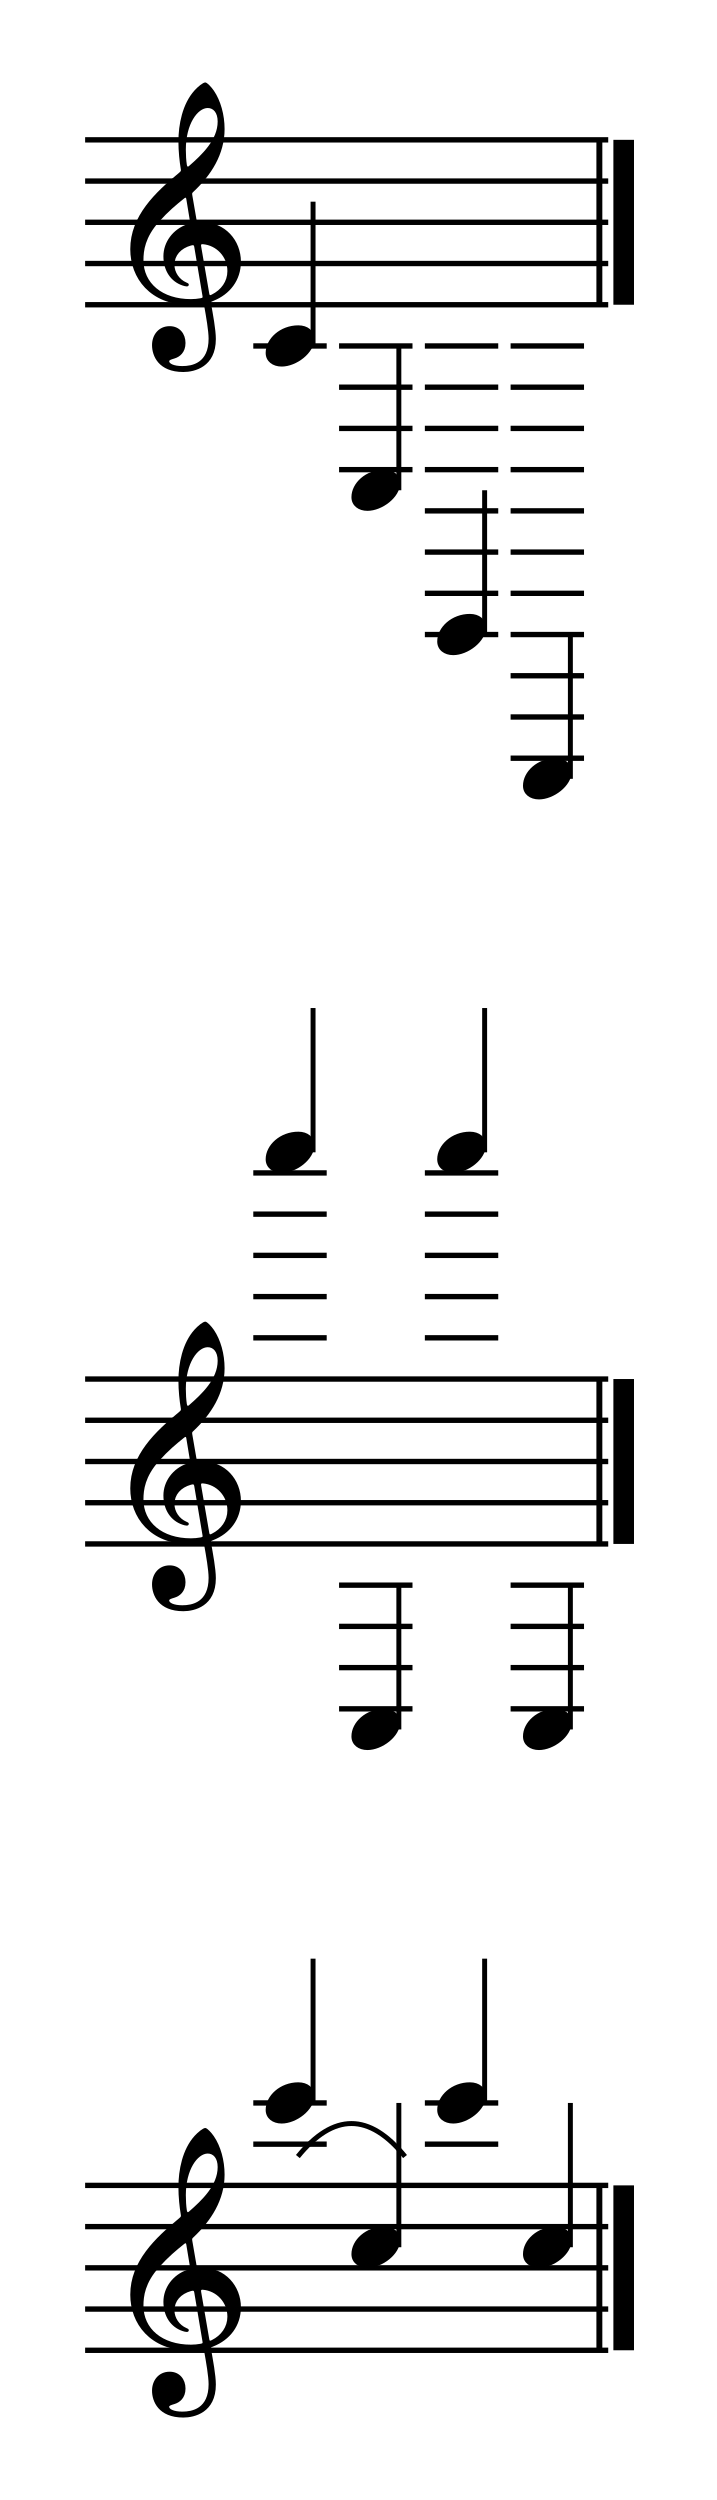
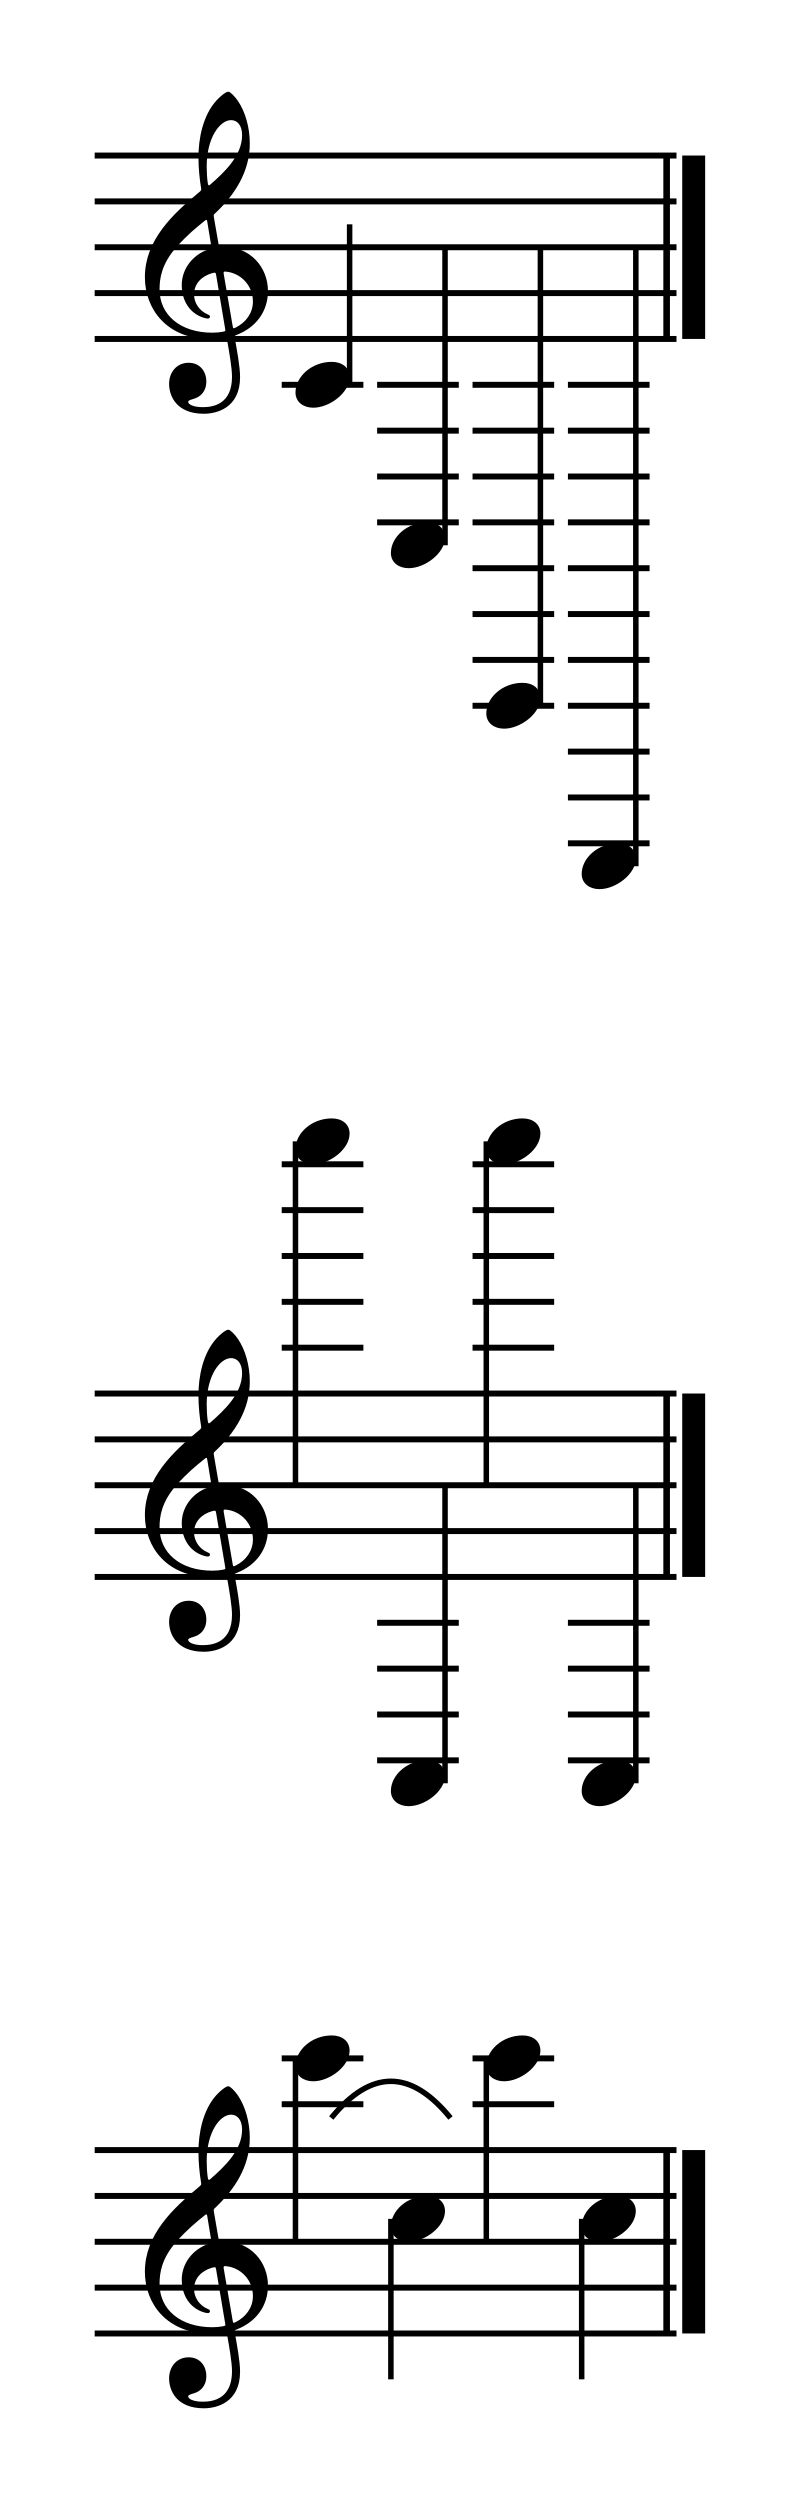
- <svg xmlns="http://www.w3.org/2000/svg" width="173.791" height="606.44" viewBox="0 0 17.379 60.644">
+ <svg xmlns="http://www.w3.org/2000/svg" width="173.791" height="545.24" viewBox="0 0 17.379 54.524">
  <g transform="translate(-5.5 -5.5006) scale(1 -1)">
    <g data-layer="0">
      <line x1="8.66" y1="-12.893" x2="8.66" y2="-12.893" stroke="#000000" stroke-width="0" data-prov="cab69c17ed41c68ac4c9d9fd2585f7b8" data-source-kind="6" data-kind="stroke" />
      <line x1="7.565" y1="-12.893" x2="20.254" y2="-12.893" stroke="#000000" stroke-width="0.13" data-prov="53de5472c3073e1e2fabab582e7a6a2a" data-source-kind="3" data-kind="stroke" />
      <line x1="7.565" y1="-11.893" x2="20.254" y2="-11.893" stroke="#000000" stroke-width="0.13" data-prov="af9e9ab8cff6e189b2b70311d333c4ab" data-source-kind="3" data-kind="stroke" />
      <line x1="7.565" y1="-10.893" x2="20.254" y2="-10.893" stroke="#000000" stroke-width="0.13" data-prov="2298edab2b482b968611b1dfd4c4184a" data-source-kind="3" data-kind="stroke" />
      <line x1="7.565" y1="-9.893" x2="20.254" y2="-9.893" stroke="#000000" stroke-width="0.13" data-prov="4688e9bd99908438eb2cfa44aa9b69f7" data-source-kind="3" data-kind="stroke" />
      <line x1="7.565" y1="-8.893" x2="20.254" y2="-8.893" stroke="#000000" stroke-width="0.13" data-prov="9129d5d4f57c3cc9a6f2761bc4da188d" data-source-kind="3" data-kind="stroke" />
-       <line x1="7.565" y1="-42.953" x2="20.254" y2="-42.953" stroke="#000000" stroke-width="0.13" data-prov="f6aa19fc306fddc0ee6ffe5815adea15" data-source-kind="3" data-kind="stroke" />
-       <line x1="7.565" y1="-41.953" x2="20.254" y2="-41.953" stroke="#000000" stroke-width="0.13" data-prov="cf7f37a324c02c59d88ed58b2d6eff09" data-source-kind="3" data-kind="stroke" />
-       <line x1="7.565" y1="-40.953" x2="20.254" y2="-40.953" stroke="#000000" stroke-width="0.13" data-prov="eed90e04088a49096ff2df61528076f3" data-source-kind="3" data-kind="stroke" />
-       <line x1="7.565" y1="-39.953" x2="20.254" y2="-39.953" stroke="#000000" stroke-width="0.13" data-prov="eeba57d92a18b4e508a773d735498540" data-source-kind="3" data-kind="stroke" />
-       <line x1="7.565" y1="-38.953" x2="20.254" y2="-38.953" stroke="#000000" stroke-width="0.13" data-prov="7961fdc38d6911be6ccafdd0d4b0e650" data-source-kind="3" data-kind="stroke" />
-       <line x1="7.565" y1="-62.513" x2="20.254" y2="-62.513" stroke="#000000" stroke-width="0.13" data-prov="48e35b5f0c754fb61417abb3162cd139" data-source-kind="3" data-kind="stroke" />
-       <line x1="7.565" y1="-61.513" x2="20.254" y2="-61.513" stroke="#000000" stroke-width="0.13" data-prov="d1649442bdf17a90fad13e068be1d468" data-source-kind="3" data-kind="stroke" />
-       <line x1="7.565" y1="-60.513" x2="20.254" y2="-60.513" stroke="#000000" stroke-width="0.13" data-prov="a63a879181f96b3d9282817ce4854fa8" data-source-kind="3" data-kind="stroke" />
-       <line x1="7.565" y1="-59.513" x2="20.254" y2="-59.513" stroke="#000000" stroke-width="0.13" data-prov="407ae799175a7a5107f9b17fae444ea1" data-source-kind="3" data-kind="stroke" />
-       <line x1="7.565" y1="-58.513" x2="20.254" y2="-58.513" stroke="#000000" stroke-width="0.13" data-prov="213d70c1d0c044450c85f49532775c9e" data-source-kind="3" data-kind="stroke" />
+       <line x1="7.565" y1="-39.893" x2="20.254" y2="-39.893" stroke="#000000" stroke-width="0.13" data-prov="f6aa19fc306fddc0ee6ffe5815adea15" data-source-kind="3" data-kind="stroke" />
+       <line x1="7.565" y1="-38.893" x2="20.254" y2="-38.893" stroke="#000000" stroke-width="0.13" data-prov="cf7f37a324c02c59d88ed58b2d6eff09" data-source-kind="3" data-kind="stroke" />
+       <line x1="7.565" y1="-37.893" x2="20.254" y2="-37.893" stroke="#000000" stroke-width="0.13" data-prov="eed90e04088a49096ff2df61528076f3" data-source-kind="3" data-kind="stroke" />
+       <line x1="7.565" y1="-36.893" x2="20.254" y2="-36.893" stroke="#000000" stroke-width="0.13" data-prov="eeba57d92a18b4e508a773d735498540" data-source-kind="3" data-kind="stroke" />
+       <line x1="7.565" y1="-35.893" x2="20.254" y2="-35.893" stroke="#000000" stroke-width="0.13" data-prov="7961fdc38d6911be6ccafdd0d4b0e650" data-source-kind="3" data-kind="stroke" />
+       <line x1="7.565" y1="-56.393" x2="20.254" y2="-56.393" stroke="#000000" stroke-width="0.13" data-prov="48e35b5f0c754fb61417abb3162cd139" data-source-kind="3" data-kind="stroke" />
+       <line x1="7.565" y1="-55.393" x2="20.254" y2="-55.393" stroke="#000000" stroke-width="0.13" data-prov="d1649442bdf17a90fad13e068be1d468" data-source-kind="3" data-kind="stroke" />
+       <line x1="7.565" y1="-54.393" x2="20.254" y2="-54.393" stroke="#000000" stroke-width="0.13" data-prov="a63a879181f96b3d9282817ce4854fa8" data-source-kind="3" data-kind="stroke" />
+       <line x1="7.565" y1="-53.393" x2="20.254" y2="-53.393" stroke="#000000" stroke-width="0.13" data-prov="407ae799175a7a5107f9b17fae444ea1" data-source-kind="3" data-kind="stroke" />
+       <line x1="7.565" y1="-52.393" x2="20.254" y2="-52.393" stroke="#000000" stroke-width="0.13" data-prov="213d70c1d0c044450c85f49532775c9e" data-source-kind="3" data-kind="stroke" />
      <line x1="8.66" y1="-12.893" x2="8.66" y2="-12.893" stroke="#000000" stroke-width="0" data-prov="ce07aadf437a74ccac9fc50e9d4d21a6" data-source-kind="2" data-kind="stroke" />
-       <line x1="13.094" y1="-13.893" x2="13.094" y2="-10.393" stroke="#000000" stroke-width="0.12" data-prov="1c2dad5590859e5faf984977c99a71b5" data-source-kind="0" data-kind="stroke" />
+       <line x1="13.125" y1="-13.893" x2="13.125" y2="-10.393" stroke="#000000" stroke-width="0.12" data-prov="1c2dad5590859e5faf984977c99a71b5" data-source-kind="0" data-kind="stroke" />
      <line x1="11.644" y1="-13.893" x2="13.425" y2="-13.893" stroke="#000000" stroke-width="0.13" data-prov="411616f3ac077092b76181619405cb3c" data-source-kind="1" data-kind="stroke" />
-       <line x1="15.175" y1="-17.393" x2="15.175" y2="-13.893" stroke="#000000" stroke-width="0.12" data-prov="051d981decadda77a3146e86c38a45c5" data-source-kind="0" data-kind="stroke" />
+       <line x1="15.206" y1="-17.393" x2="15.206" y2="-10.893" stroke="#000000" stroke-width="0.12" data-prov="051d981decadda77a3146e86c38a45c5" data-source-kind="0" data-kind="stroke" />
      <line x1="13.725" y1="-13.893" x2="15.506" y2="-13.893" stroke="#000000" stroke-width="0.13" data-prov="64b25a9451c9c4c2ebaf1971ff62ca28" data-source-kind="1" data-kind="stroke" />
      <line x1="13.725" y1="-14.893" x2="15.506" y2="-14.893" stroke="#000000" stroke-width="0.13" data-prov="fcefb1c81f1ffcbb0c6a249a51faa480" data-source-kind="1" data-kind="stroke" />
      <line x1="13.725" y1="-15.893" x2="15.506" y2="-15.893" stroke="#000000" stroke-width="0.13" data-prov="f75a4800bb0d3634144a515ddeb63099" data-source-kind="1" data-kind="stroke" />
      <line x1="13.725" y1="-16.893" x2="15.506" y2="-16.893" stroke="#000000" stroke-width="0.13" data-prov="58afb85138289ff2586446383df8e27c" data-source-kind="1" data-kind="stroke" />
-       <line x1="17.256" y1="-20.893" x2="17.256" y2="-17.393" stroke="#000000" stroke-width="0.12" data-prov="1a8a05c715ac178f13b3ede06a6e0247" data-source-kind="0" data-kind="stroke" />
+       <line x1="17.286" y1="-20.893" x2="17.286" y2="-10.893" stroke="#000000" stroke-width="0.12" data-prov="1a8a05c715ac178f13b3ede06a6e0247" data-source-kind="0" data-kind="stroke" />
      <line x1="15.806" y1="-13.893" x2="17.586" y2="-13.893" stroke="#000000" stroke-width="0.13" data-prov="52d557448dd11b6701d6d99d59427241" data-source-kind="1" data-kind="stroke" />
      <line x1="15.806" y1="-14.893" x2="17.586" y2="-14.893" stroke="#000000" stroke-width="0.13" data-prov="7449ac621352223bd08844a0968b0ca4" data-source-kind="1" data-kind="stroke" />
      <line x1="15.806" y1="-15.893" x2="17.586" y2="-15.893" stroke="#000000" stroke-width="0.13" data-prov="e7e3b71288255ba6d01ce135782f6a7a" data-source-kind="1" data-kind="stroke" />
      <line x1="15.806" y1="-16.893" x2="17.586" y2="-16.893" stroke="#000000" stroke-width="0.13" data-prov="9fa4bd9211c697d31a922b1f182d80dd" data-source-kind="1" data-kind="stroke" />
      <line x1="15.806" y1="-17.893" x2="17.586" y2="-17.893" stroke="#000000" stroke-width="0.13" data-prov="d4adbb2db3a83dcf0ad969763b19c8ee" data-source-kind="1" data-kind="stroke" />
      <line x1="15.806" y1="-18.893" x2="17.586" y2="-18.893" stroke="#000000" stroke-width="0.13" data-prov="9ffeb9f08bff743cf9cbd70dd373b4e4" data-source-kind="1" data-kind="stroke" />
      <line x1="15.806" y1="-19.893" x2="17.586" y2="-19.893" stroke="#000000" stroke-width="0.13" data-prov="6d34ca5eed6359ef4a7308ee9fd47944" data-source-kind="1" data-kind="stroke" />
      <line x1="15.806" y1="-20.893" x2="17.586" y2="-20.893" stroke="#000000" stroke-width="0.13" data-prov="b7e0c1d5273bcdf8c156e36bce721a2e" data-source-kind="1" data-kind="stroke" />
-       <line x1="19.336" y1="-24.393" x2="19.336" y2="-20.893" stroke="#000000" stroke-width="0.12" data-prov="48b9108504e0ae37ce8fb9b4bc54f1ba" data-source-kind="0" data-kind="stroke" />
+       <line x1="19.367" y1="-24.393" x2="19.367" y2="-10.893" stroke="#000000" stroke-width="0.12" data-prov="48b9108504e0ae37ce8fb9b4bc54f1ba" data-source-kind="0" data-kind="stroke" />
      <line x1="17.886" y1="-13.893" x2="19.667" y2="-13.893" stroke="#000000" stroke-width="0.13" data-prov="84b60a528ad68bfc9e8bfc0e782d12e2" data-source-kind="1" data-kind="stroke" />
      <line x1="17.886" y1="-14.893" x2="19.667" y2="-14.893" stroke="#000000" stroke-width="0.13" data-prov="0171d3d7b3cdf2edc122e86785927703" data-source-kind="1" data-kind="stroke" />
      <line x1="17.886" y1="-15.893" x2="19.667" y2="-15.893" stroke="#000000" stroke-width="0.13" data-prov="502c590d7d2a32b774784c452305e963" data-source-kind="1" data-kind="stroke" />
      <line x1="17.886" y1="-16.893" x2="19.667" y2="-16.893" stroke="#000000" stroke-width="0.13" data-prov="fae4e983fb4a6dbb4a6cbd34947162ba" data-source-kind="1" data-kind="stroke" />
      <line x1="17.886" y1="-17.893" x2="19.667" y2="-17.893" stroke="#000000" stroke-width="0.13" data-prov="e19fefcdd1c1b6cbc3fa9f4e7f7ed21e" data-source-kind="1" data-kind="stroke" />
      <line x1="17.886" y1="-18.893" x2="19.667" y2="-18.893" stroke="#000000" stroke-width="0.13" data-prov="738c2046094a373ec3aa5acf7d9865f9" data-source-kind="1" data-kind="stroke" />
      <line x1="17.886" y1="-19.893" x2="19.667" y2="-19.893" stroke="#000000" stroke-width="0.13" data-prov="a799f1e4cce19534a24aa29739206ec0" data-source-kind="1" data-kind="stroke" />
      <line x1="17.886" y1="-20.893" x2="19.667" y2="-20.893" stroke="#000000" stroke-width="0.13" data-prov="7aca9e5f8c50128e6618cc31072bf923" data-source-kind="1" data-kind="stroke" />
      <line x1="17.886" y1="-21.893" x2="19.667" y2="-21.893" stroke="#000000" stroke-width="0.13" data-prov="77ec8ac817b9921221350030998f20cf" data-source-kind="1" data-kind="stroke" />
      <line x1="17.886" y1="-22.893" x2="19.667" y2="-22.893" stroke="#000000" stroke-width="0.13" data-prov="5315bb47b55a85a9f4bf997263674f8b" data-source-kind="1" data-kind="stroke" />
      <line x1="17.886" y1="-23.893" x2="19.667" y2="-23.893" stroke="#000000" stroke-width="0.13" data-prov="89ad40af92c1fba61fa859789484f042" data-source-kind="1" data-kind="stroke" />
-       <line x1="8.66" y1="-42.953" x2="8.66" y2="-42.953" stroke="#000000" stroke-width="0" data-prov="54fe6da1801e4fce8316c678f29cacdf" data-source-kind="2" data-kind="stroke" />
-       <line x1="13.094" y1="-33.453" x2="13.094" y2="-29.953" stroke="#000000" stroke-width="0.12" data-prov="952f3712f8f29866ac797bbea256d2d0" data-source-kind="0" data-kind="stroke" />
-       <line x1="11.644" y1="-37.953" x2="13.425" y2="-37.953" stroke="#000000" stroke-width="0.13" data-prov="837d109efb37f74957a713aba3123810" data-source-kind="1" data-kind="stroke" />
-       <line x1="11.644" y1="-36.953" x2="13.425" y2="-36.953" stroke="#000000" stroke-width="0.13" data-prov="4b888b04616f17f2f3b39f919a4d1f73" data-source-kind="1" data-kind="stroke" />
-       <line x1="11.644" y1="-35.953" x2="13.425" y2="-35.953" stroke="#000000" stroke-width="0.13" data-prov="bb3c4f1c88311a08545a507484b65ec5" data-source-kind="1" data-kind="stroke" />
-       <line x1="11.644" y1="-34.953" x2="13.425" y2="-34.953" stroke="#000000" stroke-width="0.13" data-prov="7bb81a275725608c136691c9bdc2bcdc" data-source-kind="1" data-kind="stroke" />
-       <line x1="11.644" y1="-33.953" x2="13.425" y2="-33.953" stroke="#000000" stroke-width="0.13" data-prov="048e69987982c24dcfc601c985d4de2d" data-source-kind="1" data-kind="stroke" />
-       <line x1="15.175" y1="-47.453" x2="15.175" y2="-43.953" stroke="#000000" stroke-width="0.12" data-prov="c7b2ab7fbc11b592cb08478feb22b263" data-source-kind="0" data-kind="stroke" />
-       <line x1="13.725" y1="-43.953" x2="15.506" y2="-43.953" stroke="#000000" stroke-width="0.13" data-prov="041a0efe1178a5a9ece7f6bae256cb49" data-source-kind="1" data-kind="stroke" />
-       <line x1="13.725" y1="-44.953" x2="15.506" y2="-44.953" stroke="#000000" stroke-width="0.13" data-prov="d9bb40761053cbb2e56baa1d226c7354" data-source-kind="1" data-kind="stroke" />
-       <line x1="13.725" y1="-45.953" x2="15.506" y2="-45.953" stroke="#000000" stroke-width="0.13" data-prov="1402804aba9f279387d6f183f80d79b4" data-source-kind="1" data-kind="stroke" />
-       <line x1="13.725" y1="-46.953" x2="15.506" y2="-46.953" stroke="#000000" stroke-width="0.13" data-prov="6d52f1fb3cdd40d6274abeb906770ef1" data-source-kind="1" data-kind="stroke" />
-       <line x1="17.256" y1="-33.453" x2="17.256" y2="-29.953" stroke="#000000" stroke-width="0.12" data-prov="5f9c5d54f7ab283f189cea904cb9bb42" data-source-kind="0" data-kind="stroke" />
-       <line x1="15.806" y1="-37.953" x2="17.586" y2="-37.953" stroke="#000000" stroke-width="0.13" data-prov="755af675fea2b73be02f98d5ce681561" data-source-kind="1" data-kind="stroke" />
-       <line x1="15.806" y1="-36.953" x2="17.586" y2="-36.953" stroke="#000000" stroke-width="0.13" data-prov="729c3d20e1cf7fe25b2e9a4e5d72d5eb" data-source-kind="1" data-kind="stroke" />
-       <line x1="15.806" y1="-35.953" x2="17.586" y2="-35.953" stroke="#000000" stroke-width="0.13" data-prov="0f3c5819991c4d887c5e26bd166cf6fb" data-source-kind="1" data-kind="stroke" />
-       <line x1="15.806" y1="-34.953" x2="17.586" y2="-34.953" stroke="#000000" stroke-width="0.13" data-prov="c52e73fbf914910d9dedebd4ce938f16" data-source-kind="1" data-kind="stroke" />
-       <line x1="15.806" y1="-33.953" x2="17.586" y2="-33.953" stroke="#000000" stroke-width="0.13" data-prov="78e39176f8952b71f69bef9a4436e4a1" data-source-kind="1" data-kind="stroke" />
-       <line x1="19.336" y1="-47.453" x2="19.336" y2="-43.953" stroke="#000000" stroke-width="0.12" data-prov="c47796a73dccf69155b4078d112fde27" data-source-kind="0" data-kind="stroke" />
-       <line x1="17.886" y1="-43.953" x2="19.667" y2="-43.953" stroke="#000000" stroke-width="0.13" data-prov="2a36935e840d6ef047c51d1d7a82ed93" data-source-kind="1" data-kind="stroke" />
-       <line x1="17.886" y1="-44.953" x2="19.667" y2="-44.953" stroke="#000000" stroke-width="0.13" data-prov="79b311a1708aaab4af813b7b959c6d45" data-source-kind="1" data-kind="stroke" />
-       <line x1="17.886" y1="-45.953" x2="19.667" y2="-45.953" stroke="#000000" stroke-width="0.13" data-prov="290ec68875364ec6a4a96dba4456fa60" data-source-kind="1" data-kind="stroke" />
-       <line x1="17.886" y1="-46.953" x2="19.667" y2="-46.953" stroke="#000000" stroke-width="0.13" data-prov="b4222559838ef95fbb9829f715732d00" data-source-kind="1" data-kind="stroke" />
-       <line x1="8.66" y1="-62.513" x2="8.66" y2="-62.513" stroke="#000000" stroke-width="0" data-prov="80230a27e89abbdc2803f4ccae35620d" data-source-kind="2" data-kind="stroke" />
-       <line x1="13.094" y1="-56.513" x2="13.094" y2="-53.013" stroke="#000000" stroke-width="0.12" data-prov="12b12b407f09c2ce7151e271b80b4575" data-source-kind="0" data-kind="stroke" />
-       <line x1="11.644" y1="-57.513" x2="13.425" y2="-57.513" stroke="#000000" stroke-width="0.13" data-prov="02c8f971668afe306c2b63145b0eda5e" data-source-kind="1" data-kind="stroke" />
-       <line x1="11.644" y1="-56.513" x2="13.425" y2="-56.513" stroke="#000000" stroke-width="0.13" data-prov="ad9922ca450855f46c76ced4da8d3eba" data-source-kind="1" data-kind="stroke" />
-       <line x1="15.175" y1="-60.013" x2="15.175" y2="-56.513" stroke="#000000" stroke-width="0.12" data-prov="a6be2c1fdd05ec3c34b4655d0c7f7b7d" data-source-kind="0" data-kind="stroke" />
-       <line x1="17.256" y1="-56.513" x2="17.256" y2="-53.013" stroke="#000000" stroke-width="0.12" data-prov="e596a52ab94676af6dd2afb8839bf6f7" data-source-kind="0" data-kind="stroke" />
-       <line x1="15.806" y1="-57.513" x2="17.586" y2="-57.513" stroke="#000000" stroke-width="0.13" data-prov="373157f721d0b1004b19cc474cd1653c" data-source-kind="1" data-kind="stroke" />
-       <line x1="15.806" y1="-56.513" x2="17.586" y2="-56.513" stroke="#000000" stroke-width="0.13" data-prov="01ac7b54f5668ab8da8500c7bf12dd08" data-source-kind="1" data-kind="stroke" />
-       <line x1="19.336" y1="-60.013" x2="19.336" y2="-56.513" stroke="#000000" stroke-width="0.12" data-prov="b76cf9581fb59757345a09d2eba68529" data-source-kind="0" data-kind="stroke" />
-       <path d="M 12.725 -57.813 C 13.592 -56.746 14.459 -56.746 15.325 -57.813" fill="none" stroke="#000000" stroke-width="0.12" data-prov="1c938c5c0f8fd1c1397fca33e64be814" data-source-kind="11" data-kind="curve" />
+       <line x1="8.66" y1="-39.893" x2="8.66" y2="-39.893" stroke="#000000" stroke-width="0" data-prov="54fe6da1801e4fce8316c678f29cacdf" data-source-kind="2" data-kind="stroke" />
+       <line x1="11.944" y1="-30.393" x2="11.944" y2="-37.893" stroke="#000000" stroke-width="0.12" data-prov="952f3712f8f29866ac797bbea256d2d0" data-source-kind="0" data-kind="stroke" />
+       <line x1="11.644" y1="-34.893" x2="13.425" y2="-34.893" stroke="#000000" stroke-width="0.13" data-prov="837d109efb37f74957a713aba3123810" data-source-kind="1" data-kind="stroke" />
+       <line x1="11.644" y1="-33.893" x2="13.425" y2="-33.893" stroke="#000000" stroke-width="0.13" data-prov="4b888b04616f17f2f3b39f919a4d1f73" data-source-kind="1" data-kind="stroke" />
+       <line x1="11.644" y1="-32.893" x2="13.425" y2="-32.893" stroke="#000000" stroke-width="0.13" data-prov="bb3c4f1c88311a08545a507484b65ec5" data-source-kind="1" data-kind="stroke" />
+       <line x1="11.644" y1="-31.893" x2="13.425" y2="-31.893" stroke="#000000" stroke-width="0.13" data-prov="7bb81a275725608c136691c9bdc2bcdc" data-source-kind="1" data-kind="stroke" />
+       <line x1="11.644" y1="-30.893" x2="13.425" y2="-30.893" stroke="#000000" stroke-width="0.13" data-prov="048e69987982c24dcfc601c985d4de2d" data-source-kind="1" data-kind="stroke" />
+       <line x1="15.206" y1="-44.393" x2="15.206" y2="-37.893" stroke="#000000" stroke-width="0.12" data-prov="c7b2ab7fbc11b592cb08478feb22b263" data-source-kind="0" data-kind="stroke" />
+       <line x1="13.725" y1="-40.893" x2="15.506" y2="-40.893" stroke="#000000" stroke-width="0.13" data-prov="041a0efe1178a5a9ece7f6bae256cb49" data-source-kind="1" data-kind="stroke" />
+       <line x1="13.725" y1="-41.893" x2="15.506" y2="-41.893" stroke="#000000" stroke-width="0.13" data-prov="d9bb40761053cbb2e56baa1d226c7354" data-source-kind="1" data-kind="stroke" />
+       <line x1="13.725" y1="-42.893" x2="15.506" y2="-42.893" stroke="#000000" stroke-width="0.13" data-prov="1402804aba9f279387d6f183f80d79b4" data-source-kind="1" data-kind="stroke" />
+       <line x1="13.725" y1="-43.893" x2="15.506" y2="-43.893" stroke="#000000" stroke-width="0.13" data-prov="6d52f1fb3cdd40d6274abeb906770ef1" data-source-kind="1" data-kind="stroke" />
+       <line x1="16.106" y1="-30.393" x2="16.106" y2="-37.893" stroke="#000000" stroke-width="0.12" data-prov="5f9c5d54f7ab283f189cea904cb9bb42" data-source-kind="0" data-kind="stroke" />
+       <line x1="15.806" y1="-34.893" x2="17.586" y2="-34.893" stroke="#000000" stroke-width="0.13" data-prov="755af675fea2b73be02f98d5ce681561" data-source-kind="1" data-kind="stroke" />
+       <line x1="15.806" y1="-33.893" x2="17.586" y2="-33.893" stroke="#000000" stroke-width="0.13" data-prov="729c3d20e1cf7fe25b2e9a4e5d72d5eb" data-source-kind="1" data-kind="stroke" />
+       <line x1="15.806" y1="-32.893" x2="17.586" y2="-32.893" stroke="#000000" stroke-width="0.13" data-prov="0f3c5819991c4d887c5e26bd166cf6fb" data-source-kind="1" data-kind="stroke" />
+       <line x1="15.806" y1="-31.893" x2="17.586" y2="-31.893" stroke="#000000" stroke-width="0.13" data-prov="c52e73fbf914910d9dedebd4ce938f16" data-source-kind="1" data-kind="stroke" />
+       <line x1="15.806" y1="-30.893" x2="17.586" y2="-30.893" stroke="#000000" stroke-width="0.13" data-prov="78e39176f8952b71f69bef9a4436e4a1" data-source-kind="1" data-kind="stroke" />
+       <line x1="19.367" y1="-44.393" x2="19.367" y2="-37.893" stroke="#000000" stroke-width="0.12" data-prov="c47796a73dccf69155b4078d112fde27" data-source-kind="0" data-kind="stroke" />
+       <line x1="17.886" y1="-40.893" x2="19.667" y2="-40.893" stroke="#000000" stroke-width="0.13" data-prov="2a36935e840d6ef047c51d1d7a82ed93" data-source-kind="1" data-kind="stroke" />
+       <line x1="17.886" y1="-41.893" x2="19.667" y2="-41.893" stroke="#000000" stroke-width="0.13" data-prov="79b311a1708aaab4af813b7b959c6d45" data-source-kind="1" data-kind="stroke" />
+       <line x1="17.886" y1="-42.893" x2="19.667" y2="-42.893" stroke="#000000" stroke-width="0.13" data-prov="290ec68875364ec6a4a96dba4456fa60" data-source-kind="1" data-kind="stroke" />
+       <line x1="17.886" y1="-43.893" x2="19.667" y2="-43.893" stroke="#000000" stroke-width="0.13" data-prov="b4222559838ef95fbb9829f715732d00" data-source-kind="1" data-kind="stroke" />
+       <line x1="8.66" y1="-56.393" x2="8.66" y2="-56.393" stroke="#000000" stroke-width="0" data-prov="80230a27e89abbdc2803f4ccae35620d" data-source-kind="2" data-kind="stroke" />
+       <line x1="11.944" y1="-50.393" x2="11.944" y2="-54.393" stroke="#000000" stroke-width="0.12" data-prov="12b12b407f09c2ce7151e271b80b4575" data-source-kind="0" data-kind="stroke" />
+       <line x1="11.644" y1="-51.393" x2="13.425" y2="-51.393" stroke="#000000" stroke-width="0.13" data-prov="02c8f971668afe306c2b63145b0eda5e" data-source-kind="1" data-kind="stroke" />
+       <line x1="11.644" y1="-50.393" x2="13.425" y2="-50.393" stroke="#000000" stroke-width="0.13" data-prov="ad9922ca450855f46c76ced4da8d3eba" data-source-kind="1" data-kind="stroke" />
+       <line x1="14.025" y1="-53.893" x2="14.025" y2="-57.393" stroke="#000000" stroke-width="0.12" data-prov="a6be2c1fdd05ec3c34b4655d0c7f7b7d" data-source-kind="0" data-kind="stroke" />
+       <line x1="16.106" y1="-50.393" x2="16.106" y2="-54.393" stroke="#000000" stroke-width="0.12" data-prov="e596a52ab94676af6dd2afb8839bf6f7" data-source-kind="0" data-kind="stroke" />
+       <line x1="15.806" y1="-51.393" x2="17.586" y2="-51.393" stroke="#000000" stroke-width="0.13" data-prov="373157f721d0b1004b19cc474cd1653c" data-source-kind="1" data-kind="stroke" />
+       <line x1="15.806" y1="-50.393" x2="17.586" y2="-50.393" stroke="#000000" stroke-width="0.13" data-prov="01ac7b54f5668ab8da8500c7bf12dd08" data-source-kind="1" data-kind="stroke" />
+       <line x1="18.186" y1="-53.893" x2="18.186" y2="-57.393" stroke="#000000" stroke-width="0.12" data-prov="b76cf9581fb59757345a09d2eba68529" data-source-kind="0" data-kind="stroke" />
+       <path d="M 12.725 -51.693 C 13.592 -50.626 14.459 -50.626 15.325 -51.693" fill="none" stroke="#000000" stroke-width="0.12" data-prov="1c938c5c0f8fd1c1397fca33e64be814" data-source-kind="11" data-kind="curve" />
      <path d="M1.504 1.66C1.496 1.708 1.504 1.712 1.528 1.736C1.96 2.14 2.288 2.648 2.288 3.26C2.288 3.608 2.192 3.952 2.028 4.192C1.968 4.28 1.864 4.392 1.82 4.392C1.764 4.392 1.64 4.288 1.56 4.2C1.264 3.872 1.168 3.372 1.168 2.956C1.168 2.724 1.196 2.464 1.224 2.3C1.232 2.252 1.236 2.244 1.188 2.204C0.612 1.728 0 1.156 0 0.348C0 -0.348 0.476 -1.008 1.456 -1.008C1.548 -1.008 1.652 -1 1.732 -0.984C1.776 -0.976 1.784 -0.972 1.792 -1.02C1.84 -1.288 1.9 -1.636 1.9 -1.824C1.9 -2.416 1.5 -2.488 1.264 -2.488C1.048 -2.488 0.944 -2.424 0.944 -2.372C0.944 -2.344 0.98 -2.332 1.072 -2.304C1.196 -2.268 1.34 -2.16 1.34 -1.928C1.34 -1.708 1.2 -1.52 0.956 -1.52C0.688 -1.52 0.528 -1.732 0.528 -1.98C0.528 -2.24 0.684 -2.632 1.288 -2.632C1.556 -2.632 2.076 -2.512 2.076 -1.832C2.076 -1.604 2.004 -1.224 1.96 -0.976C1.952 -0.928 1.956 -0.932 2.012 -0.908C2.416 -0.748 2.684 -0.408 2.684 0.044C2.684 0.556 2.308 1.008 1.72 1.008C1.616 1.008 1.616 1.008 1.604 1.08ZM1.88 3.772C2.012 3.772 2.12 3.664 2.12 3.444C2.12 3 1.74 2.64 1.424 2.364C1.396 2.34 1.38 2.344 1.372 2.396C1.356 2.5 1.348 2.636 1.348 2.764C1.348 3.388 1.636 3.772 1.88 3.772ZM1.444 1.048C1.456 0.972 1.456 0.976 1.384 0.952C1.032 0.832 0.804 0.516 0.804 0.176C0.804 -0.184 0.992 -0.44 1.264 -0.532C1.296 -0.544 1.344 -0.556 1.372 -0.556C1.404 -0.556 1.42 -0.536 1.42 -0.512C1.42 -0.484 1.388 -0.472 1.36 -0.46C1.192 -0.388 1.072 -0.216 1.072 -0.032C1.072 0.196 1.228 0.368 1.472 0.436C1.536 0.452 1.544 0.448 1.552 0.404L1.752 -0.788C1.76 -0.832 1.756 -0.832 1.696 -0.844C1.632 -0.856 1.552 -0.864 1.472 -0.864C0.772 -0.864 0.32 -0.476 0.32 0.08C0.32 0.316 0.36 0.632 0.692 1.008C0.932 1.276 1.116 1.424 1.304 1.576C1.344 1.608 1.352 1.604 1.36 1.56ZM1.72 0.412C1.712 0.46 1.716 0.472 1.764 0.468C2.088 0.44 2.356 0.168 2.356 -0.184C2.356 -0.436 2.204 -0.64 1.98 -0.752C1.932 -0.776 1.924 -0.776 1.916 -0.728Z" transform="translate(8.6599 -11.8926)" fill="#000000" data-prov="e39c94e4224c7060995ea50ab3f1a891" data-source-kind="4" data-glyph="gClef" data-class="clef" />
      <path d="M0.388 -0.5C0.744 -0.5 1.18 -0.172 1.18 0.168C1.18 0.372 1.02 0.5 0.792 0.5C0.352 0.5 0 0.176 0 -0.168C0 -0.376 0.172 -0.5 0.388 -0.5Z" transform="translate(11.9444 -13.8926)" fill="#000000" data-prov="2489cab25ad1c58249798a96c93a19df" data-source-kind="1" data-glyph="noteheadBlack" data-class="notehead" />
      <path d="M0.388 -0.5C0.744 -0.5 1.18 -0.172 1.18 0.168C1.18 0.372 1.02 0.5 0.792 0.5C0.352 0.5 0 0.176 0 -0.168C0 -0.376 0.172 -0.5 0.388 -0.5Z" transform="translate(14.0251 -17.3926)" fill="#000000" data-prov="d25c7d3368d839c8286dd224bf53b46b" data-source-kind="1" data-glyph="noteheadBlack" data-class="notehead" />
      <path d="M0.388 -0.5C0.744 -0.5 1.18 -0.172 1.18 0.168C1.18 0.372 1.02 0.5 0.792 0.5C0.352 0.5 0 0.176 0 -0.168C0 -0.376 0.172 -0.5 0.388 -0.5Z" transform="translate(16.1058 -20.8926)" fill="#000000" data-prov="02b4ad76298971279a4f0f908ab1a999" data-source-kind="1" data-glyph="noteheadBlack" data-class="notehead" />
      <path d="M0.388 -0.5C0.744 -0.5 1.18 -0.172 1.18 0.168C1.18 0.372 1.02 0.5 0.792 0.5C0.352 0.5 0 0.176 0 -0.168C0 -0.376 0.172 -0.5 0.388 -0.5Z" transform="translate(18.1864 -24.3926)" fill="#000000" data-prov="02a400a2dc076ba0d606e0437828d1fb" data-source-kind="1" data-glyph="noteheadBlack" data-class="notehead" />
-       <path d="M1.504 1.66C1.496 1.708 1.504 1.712 1.528 1.736C1.96 2.14 2.288 2.648 2.288 3.26C2.288 3.608 2.192 3.952 2.028 4.192C1.968 4.28 1.864 4.392 1.82 4.392C1.764 4.392 1.64 4.288 1.56 4.2C1.264 3.872 1.168 3.372 1.168 2.956C1.168 2.724 1.196 2.464 1.224 2.3C1.232 2.252 1.236 2.244 1.188 2.204C0.612 1.728 0 1.156 0 0.348C0 -0.348 0.476 -1.008 1.456 -1.008C1.548 -1.008 1.652 -1 1.732 -0.984C1.776 -0.976 1.784 -0.972 1.792 -1.02C1.84 -1.288 1.9 -1.636 1.9 -1.824C1.9 -2.416 1.5 -2.488 1.264 -2.488C1.048 -2.488 0.944 -2.424 0.944 -2.372C0.944 -2.344 0.98 -2.332 1.072 -2.304C1.196 -2.268 1.34 -2.16 1.34 -1.928C1.34 -1.708 1.2 -1.52 0.956 -1.52C0.688 -1.52 0.528 -1.732 0.528 -1.98C0.528 -2.24 0.684 -2.632 1.288 -2.632C1.556 -2.632 2.076 -2.512 2.076 -1.832C2.076 -1.604 2.004 -1.224 1.96 -0.976C1.952 -0.928 1.956 -0.932 2.012 -0.908C2.416 -0.748 2.684 -0.408 2.684 0.044C2.684 0.556 2.308 1.008 1.72 1.008C1.616 1.008 1.616 1.008 1.604 1.08ZM1.88 3.772C2.012 3.772 2.12 3.664 2.12 3.444C2.12 3 1.74 2.64 1.424 2.364C1.396 2.34 1.38 2.344 1.372 2.396C1.356 2.5 1.348 2.636 1.348 2.764C1.348 3.388 1.636 3.772 1.88 3.772ZM1.444 1.048C1.456 0.972 1.456 0.976 1.384 0.952C1.032 0.832 0.804 0.516 0.804 0.176C0.804 -0.184 0.992 -0.44 1.264 -0.532C1.296 -0.544 1.344 -0.556 1.372 -0.556C1.404 -0.556 1.42 -0.536 1.42 -0.512C1.42 -0.484 1.388 -0.472 1.36 -0.46C1.192 -0.388 1.072 -0.216 1.072 -0.032C1.072 0.196 1.228 0.368 1.472 0.436C1.536 0.452 1.544 0.448 1.552 0.404L1.752 -0.788C1.76 -0.832 1.756 -0.832 1.696 -0.844C1.632 -0.856 1.552 -0.864 1.472 -0.864C0.772 -0.864 0.32 -0.476 0.32 0.08C0.32 0.316 0.36 0.632 0.692 1.008C0.932 1.276 1.116 1.424 1.304 1.576C1.344 1.608 1.352 1.604 1.36 1.56ZM1.72 0.412C1.712 0.46 1.716 0.472 1.764 0.468C2.088 0.44 2.356 0.168 2.356 -0.184C2.356 -0.436 2.204 -0.64 1.98 -0.752C1.932 -0.776 1.924 -0.776 1.916 -0.728Z" transform="translate(8.6599 -41.9526)" fill="#000000" data-prov="57ece9af76f53869ab2df3c844cbb990" data-source-kind="4" data-glyph="gClef" data-class="clef" />
-       <path d="M0.388 -0.5C0.744 -0.5 1.18 -0.172 1.18 0.168C1.18 0.372 1.02 0.5 0.792 0.5C0.352 0.5 0 0.176 0 -0.168C0 -0.376 0.172 -0.5 0.388 -0.5Z" transform="translate(11.9444 -33.4526)" fill="#000000" data-prov="a29e010753de6d915fea6b92d42d2a6b" data-source-kind="1" data-glyph="noteheadBlack" data-class="notehead" />
-       <path d="M0.388 -0.5C0.744 -0.5 1.18 -0.172 1.18 0.168C1.18 0.372 1.02 0.5 0.792 0.5C0.352 0.5 0 0.176 0 -0.168C0 -0.376 0.172 -0.5 0.388 -0.5Z" transform="translate(14.0251 -47.4526)" fill="#000000" data-prov="edd00864090a7fbfeb86d9fc66d5fdfc" data-source-kind="1" data-glyph="noteheadBlack" data-class="notehead" />
-       <path d="M0.388 -0.5C0.744 -0.5 1.18 -0.172 1.18 0.168C1.18 0.372 1.02 0.5 0.792 0.5C0.352 0.5 0 0.176 0 -0.168C0 -0.376 0.172 -0.5 0.388 -0.5Z" transform="translate(16.1058 -33.4526)" fill="#000000" data-prov="7a77efa323697b85c6e570b201b40373" data-source-kind="1" data-glyph="noteheadBlack" data-class="notehead" />
-       <path d="M0.388 -0.5C0.744 -0.5 1.18 -0.172 1.18 0.168C1.18 0.372 1.02 0.5 0.792 0.5C0.352 0.5 0 0.176 0 -0.168C0 -0.376 0.172 -0.5 0.388 -0.5Z" transform="translate(18.1864 -47.4526)" fill="#000000" data-prov="5df0b734253de82c2360eb30508e2ccd" data-source-kind="1" data-glyph="noteheadBlack" data-class="notehead" />
-       <path d="M1.504 1.66C1.496 1.708 1.504 1.712 1.528 1.736C1.96 2.14 2.288 2.648 2.288 3.26C2.288 3.608 2.192 3.952 2.028 4.192C1.968 4.28 1.864 4.392 1.82 4.392C1.764 4.392 1.64 4.288 1.56 4.2C1.264 3.872 1.168 3.372 1.168 2.956C1.168 2.724 1.196 2.464 1.224 2.3C1.232 2.252 1.236 2.244 1.188 2.204C0.612 1.728 0 1.156 0 0.348C0 -0.348 0.476 -1.008 1.456 -1.008C1.548 -1.008 1.652 -1 1.732 -0.984C1.776 -0.976 1.784 -0.972 1.792 -1.02C1.84 -1.288 1.9 -1.636 1.9 -1.824C1.9 -2.416 1.5 -2.488 1.264 -2.488C1.048 -2.488 0.944 -2.424 0.944 -2.372C0.944 -2.344 0.98 -2.332 1.072 -2.304C1.196 -2.268 1.34 -2.16 1.34 -1.928C1.34 -1.708 1.2 -1.52 0.956 -1.52C0.688 -1.52 0.528 -1.732 0.528 -1.98C0.528 -2.24 0.684 -2.632 1.288 -2.632C1.556 -2.632 2.076 -2.512 2.076 -1.832C2.076 -1.604 2.004 -1.224 1.96 -0.976C1.952 -0.928 1.956 -0.932 2.012 -0.908C2.416 -0.748 2.684 -0.408 2.684 0.044C2.684 0.556 2.308 1.008 1.72 1.008C1.616 1.008 1.616 1.008 1.604 1.08ZM1.88 3.772C2.012 3.772 2.12 3.664 2.12 3.444C2.12 3 1.74 2.64 1.424 2.364C1.396 2.34 1.38 2.344 1.372 2.396C1.356 2.5 1.348 2.636 1.348 2.764C1.348 3.388 1.636 3.772 1.88 3.772ZM1.444 1.048C1.456 0.972 1.456 0.976 1.384 0.952C1.032 0.832 0.804 0.516 0.804 0.176C0.804 -0.184 0.992 -0.44 1.264 -0.532C1.296 -0.544 1.344 -0.556 1.372 -0.556C1.404 -0.556 1.42 -0.536 1.42 -0.512C1.42 -0.484 1.388 -0.472 1.36 -0.46C1.192 -0.388 1.072 -0.216 1.072 -0.032C1.072 0.196 1.228 0.368 1.472 0.436C1.536 0.452 1.544 0.448 1.552 0.404L1.752 -0.788C1.76 -0.832 1.756 -0.832 1.696 -0.844C1.632 -0.856 1.552 -0.864 1.472 -0.864C0.772 -0.864 0.32 -0.476 0.32 0.08C0.32 0.316 0.36 0.632 0.692 1.008C0.932 1.276 1.116 1.424 1.304 1.576C1.344 1.608 1.352 1.604 1.36 1.56ZM1.72 0.412C1.712 0.46 1.716 0.472 1.764 0.468C2.088 0.44 2.356 0.168 2.356 -0.184C2.356 -0.436 2.204 -0.64 1.98 -0.752C1.932 -0.776 1.924 -0.776 1.916 -0.728Z" transform="translate(8.6599 -61.5126)" fill="#000000" data-prov="ac9b59e5511a1d14b4c4901bf7f6ae3b" data-source-kind="4" data-glyph="gClef" data-class="clef" />
-       <path d="M0.388 -0.5C0.744 -0.5 1.18 -0.172 1.18 0.168C1.18 0.372 1.02 0.5 0.792 0.5C0.352 0.5 0 0.176 0 -0.168C0 -0.376 0.172 -0.5 0.388 -0.5Z" transform="translate(11.9444 -56.5126)" fill="#000000" data-prov="7ec9b93ecb2a3b9b3c63ec3c09eeada8" data-source-kind="1" data-glyph="noteheadBlack" data-class="notehead" />
-       <path d="M0.388 -0.5C0.744 -0.5 1.18 -0.172 1.18 0.168C1.18 0.372 1.02 0.5 0.792 0.5C0.352 0.5 0 0.176 0 -0.168C0 -0.376 0.172 -0.5 0.388 -0.5Z" transform="translate(14.0251 -60.0126)" fill="#000000" data-prov="18f3bbf40e6f0db46de148caf3b9598f" data-source-kind="1" data-glyph="noteheadBlack" data-class="notehead" />
-       <path d="M0.388 -0.5C0.744 -0.5 1.18 -0.172 1.18 0.168C1.18 0.372 1.02 0.5 0.792 0.5C0.352 0.5 0 0.176 0 -0.168C0 -0.376 0.172 -0.5 0.388 -0.5Z" transform="translate(16.1058 -56.5126)" fill="#000000" data-prov="648c96e7875d5eee9329c93ed05ff8f1" data-source-kind="1" data-glyph="noteheadBlack" data-class="notehead" />
-       <path d="M0.388 -0.5C0.744 -0.5 1.18 -0.172 1.18 0.168C1.18 0.372 1.02 0.5 0.792 0.5C0.352 0.5 0 0.176 0 -0.168C0 -0.376 0.172 -0.5 0.388 -0.5Z" transform="translate(18.1864 -60.0126)" fill="#000000" data-prov="fa45c91c3e12b58dd82f091a759f5c2d" data-source-kind="1" data-glyph="noteheadBlack" data-class="notehead" />
+       <path d="M1.504 1.66C1.496 1.708 1.504 1.712 1.528 1.736C1.96 2.14 2.288 2.648 2.288 3.26C2.288 3.608 2.192 3.952 2.028 4.192C1.968 4.28 1.864 4.392 1.82 4.392C1.764 4.392 1.64 4.288 1.56 4.2C1.264 3.872 1.168 3.372 1.168 2.956C1.168 2.724 1.196 2.464 1.224 2.3C1.232 2.252 1.236 2.244 1.188 2.204C0.612 1.728 0 1.156 0 0.348C0 -0.348 0.476 -1.008 1.456 -1.008C1.548 -1.008 1.652 -1 1.732 -0.984C1.776 -0.976 1.784 -0.972 1.792 -1.02C1.84 -1.288 1.9 -1.636 1.9 -1.824C1.9 -2.416 1.5 -2.488 1.264 -2.488C1.048 -2.488 0.944 -2.424 0.944 -2.372C0.944 -2.344 0.98 -2.332 1.072 -2.304C1.196 -2.268 1.34 -2.16 1.34 -1.928C1.34 -1.708 1.2 -1.52 0.956 -1.52C0.688 -1.52 0.528 -1.732 0.528 -1.98C0.528 -2.24 0.684 -2.632 1.288 -2.632C1.556 -2.632 2.076 -2.512 2.076 -1.832C2.076 -1.604 2.004 -1.224 1.96 -0.976C1.952 -0.928 1.956 -0.932 2.012 -0.908C2.416 -0.748 2.684 -0.408 2.684 0.044C2.684 0.556 2.308 1.008 1.72 1.008C1.616 1.008 1.616 1.008 1.604 1.08ZM1.88 3.772C2.012 3.772 2.12 3.664 2.12 3.444C2.12 3 1.74 2.64 1.424 2.364C1.396 2.34 1.38 2.344 1.372 2.396C1.356 2.5 1.348 2.636 1.348 2.764C1.348 3.388 1.636 3.772 1.88 3.772ZM1.444 1.048C1.456 0.972 1.456 0.976 1.384 0.952C1.032 0.832 0.804 0.516 0.804 0.176C0.804 -0.184 0.992 -0.44 1.264 -0.532C1.296 -0.544 1.344 -0.556 1.372 -0.556C1.404 -0.556 1.42 -0.536 1.42 -0.512C1.42 -0.484 1.388 -0.472 1.36 -0.46C1.192 -0.388 1.072 -0.216 1.072 -0.032C1.072 0.196 1.228 0.368 1.472 0.436C1.536 0.452 1.544 0.448 1.552 0.404L1.752 -0.788C1.76 -0.832 1.756 -0.832 1.696 -0.844C1.632 -0.856 1.552 -0.864 1.472 -0.864C0.772 -0.864 0.32 -0.476 0.32 0.08C0.32 0.316 0.36 0.632 0.692 1.008C0.932 1.276 1.116 1.424 1.304 1.576C1.344 1.608 1.352 1.604 1.36 1.56ZM1.72 0.412C1.712 0.46 1.716 0.472 1.764 0.468C2.088 0.44 2.356 0.168 2.356 -0.184C2.356 -0.436 2.204 -0.64 1.98 -0.752C1.932 -0.776 1.924 -0.776 1.916 -0.728Z" transform="translate(8.6599 -38.8926)" fill="#000000" data-prov="57ece9af76f53869ab2df3c844cbb990" data-source-kind="4" data-glyph="gClef" data-class="clef" />
+       <path d="M0.388 -0.5C0.744 -0.5 1.18 -0.172 1.18 0.168C1.18 0.372 1.02 0.5 0.792 0.5C0.352 0.5 0 0.176 0 -0.168C0 -0.376 0.172 -0.5 0.388 -0.5Z" transform="translate(11.9444 -30.3926)" fill="#000000" data-prov="a29e010753de6d915fea6b92d42d2a6b" data-source-kind="1" data-glyph="noteheadBlack" data-class="notehead" />
+       <path d="M0.388 -0.5C0.744 -0.5 1.18 -0.172 1.18 0.168C1.18 0.372 1.02 0.5 0.792 0.5C0.352 0.5 0 0.176 0 -0.168C0 -0.376 0.172 -0.5 0.388 -0.5Z" transform="translate(14.0251 -44.3926)" fill="#000000" data-prov="edd00864090a7fbfeb86d9fc66d5fdfc" data-source-kind="1" data-glyph="noteheadBlack" data-class="notehead" />
+       <path d="M0.388 -0.5C0.744 -0.5 1.18 -0.172 1.18 0.168C1.18 0.372 1.02 0.5 0.792 0.5C0.352 0.5 0 0.176 0 -0.168C0 -0.376 0.172 -0.5 0.388 -0.5Z" transform="translate(16.1058 -30.3926)" fill="#000000" data-prov="7a77efa323697b85c6e570b201b40373" data-source-kind="1" data-glyph="noteheadBlack" data-class="notehead" />
+       <path d="M0.388 -0.5C0.744 -0.5 1.18 -0.172 1.18 0.168C1.18 0.372 1.02 0.5 0.792 0.5C0.352 0.5 0 0.176 0 -0.168C0 -0.376 0.172 -0.5 0.388 -0.5Z" transform="translate(18.1864 -44.3926)" fill="#000000" data-prov="5df0b734253de82c2360eb30508e2ccd" data-source-kind="1" data-glyph="noteheadBlack" data-class="notehead" />
+       <path d="M1.504 1.66C1.496 1.708 1.504 1.712 1.528 1.736C1.96 2.14 2.288 2.648 2.288 3.26C2.288 3.608 2.192 3.952 2.028 4.192C1.968 4.28 1.864 4.392 1.82 4.392C1.764 4.392 1.64 4.288 1.56 4.2C1.264 3.872 1.168 3.372 1.168 2.956C1.168 2.724 1.196 2.464 1.224 2.3C1.232 2.252 1.236 2.244 1.188 2.204C0.612 1.728 0 1.156 0 0.348C0 -0.348 0.476 -1.008 1.456 -1.008C1.548 -1.008 1.652 -1 1.732 -0.984C1.776 -0.976 1.784 -0.972 1.792 -1.02C1.84 -1.288 1.9 -1.636 1.9 -1.824C1.9 -2.416 1.5 -2.488 1.264 -2.488C1.048 -2.488 0.944 -2.424 0.944 -2.372C0.944 -2.344 0.98 -2.332 1.072 -2.304C1.196 -2.268 1.34 -2.16 1.34 -1.928C1.34 -1.708 1.2 -1.52 0.956 -1.52C0.688 -1.52 0.528 -1.732 0.528 -1.98C0.528 -2.24 0.684 -2.632 1.288 -2.632C1.556 -2.632 2.076 -2.512 2.076 -1.832C2.076 -1.604 2.004 -1.224 1.96 -0.976C1.952 -0.928 1.956 -0.932 2.012 -0.908C2.416 -0.748 2.684 -0.408 2.684 0.044C2.684 0.556 2.308 1.008 1.72 1.008C1.616 1.008 1.616 1.008 1.604 1.08ZM1.88 3.772C2.012 3.772 2.12 3.664 2.12 3.444C2.12 3 1.74 2.64 1.424 2.364C1.396 2.34 1.38 2.344 1.372 2.396C1.356 2.5 1.348 2.636 1.348 2.764C1.348 3.388 1.636 3.772 1.88 3.772ZM1.444 1.048C1.456 0.972 1.456 0.976 1.384 0.952C1.032 0.832 0.804 0.516 0.804 0.176C0.804 -0.184 0.992 -0.44 1.264 -0.532C1.296 -0.544 1.344 -0.556 1.372 -0.556C1.404 -0.556 1.42 -0.536 1.42 -0.512C1.42 -0.484 1.388 -0.472 1.36 -0.46C1.192 -0.388 1.072 -0.216 1.072 -0.032C1.072 0.196 1.228 0.368 1.472 0.436C1.536 0.452 1.544 0.448 1.552 0.404L1.752 -0.788C1.76 -0.832 1.756 -0.832 1.696 -0.844C1.632 -0.856 1.552 -0.864 1.472 -0.864C0.772 -0.864 0.32 -0.476 0.32 0.08C0.32 0.316 0.36 0.632 0.692 1.008C0.932 1.276 1.116 1.424 1.304 1.576C1.344 1.608 1.352 1.604 1.36 1.56ZM1.72 0.412C1.712 0.46 1.716 0.472 1.764 0.468C2.088 0.44 2.356 0.168 2.356 -0.184C2.356 -0.436 2.204 -0.64 1.98 -0.752C1.932 -0.776 1.924 -0.776 1.916 -0.728Z" transform="translate(8.6599 -55.3926)" fill="#000000" data-prov="ac9b59e5511a1d14b4c4901bf7f6ae3b" data-source-kind="4" data-glyph="gClef" data-class="clef" />
+       <path d="M0.388 -0.5C0.744 -0.5 1.18 -0.172 1.18 0.168C1.18 0.372 1.02 0.5 0.792 0.5C0.352 0.5 0 0.176 0 -0.168C0 -0.376 0.172 -0.5 0.388 -0.5Z" transform="translate(11.9444 -50.3926)" fill="#000000" data-prov="7ec9b93ecb2a3b9b3c63ec3c09eeada8" data-source-kind="1" data-glyph="noteheadBlack" data-class="notehead" />
+       <path d="M0.388 -0.5C0.744 -0.5 1.18 -0.172 1.18 0.168C1.18 0.372 1.02 0.5 0.792 0.5C0.352 0.5 0 0.176 0 -0.168C0 -0.376 0.172 -0.5 0.388 -0.5Z" transform="translate(14.0251 -53.8926)" fill="#000000" data-prov="18f3bbf40e6f0db46de148caf3b9598f" data-source-kind="1" data-glyph="noteheadBlack" data-class="notehead" />
+       <path d="M0.388 -0.5C0.744 -0.5 1.18 -0.172 1.18 0.168C1.18 0.372 1.02 0.5 0.792 0.5C0.352 0.5 0 0.176 0 -0.168C0 -0.376 0.172 -0.5 0.388 -0.5Z" transform="translate(16.1058 -50.3926)" fill="#000000" data-prov="648c96e7875d5eee9329c93ed05ff8f1" data-source-kind="1" data-glyph="noteheadBlack" data-class="notehead" />
+       <path d="M0.388 -0.5C0.744 -0.5 1.18 -0.172 1.18 0.168C1.18 0.372 1.02 0.5 0.792 0.5C0.352 0.5 0 0.176 0 -0.168C0 -0.376 0.172 -0.5 0.388 -0.5Z" transform="translate(18.1864 -53.8926)" fill="#000000" data-prov="fa45c91c3e12b58dd82f091a759f5c2d" data-source-kind="1" data-glyph="noteheadBlack" data-class="notehead" />
      <path d="M0.144 0V4H0V0ZM0.912 4H0.412V0H0.912Z" transform="translate(19.9671 -12.8926)" fill="#000000" data-prov="99aebfebeec540a79f695c2034cb6fd4" data-source-kind="9" data-glyph="barlineFinal" data-class="barline" />
-       <path d="M0.144 0V4H0V0ZM0.912 4H0.412V0H0.912Z" transform="translate(19.9671 -42.9526)" fill="#000000" data-prov="7310a658cfa443d83676f3cbc4c5bf1b" data-source-kind="9" data-glyph="barlineFinal" data-class="barline" />
-       <path d="M0.144 0V4H0V0ZM0.912 4H0.412V0H0.912Z" transform="translate(19.9671 -62.5126)" fill="#000000" data-prov="1b9067fde6ae04fdb1d24e65c8734725" data-source-kind="9" data-glyph="barlineFinal" data-class="barline" />
+       <path d="M0.144 0V4H0V0ZM0.912 4H0.412V0H0.912Z" transform="translate(19.9671 -39.8926)" fill="#000000" data-prov="7310a658cfa443d83676f3cbc4c5bf1b" data-source-kind="9" data-glyph="barlineFinal" data-class="barline" />
+       <path d="M0.144 0V4H0V0ZM0.912 4H0.412V0H0.912Z" transform="translate(19.9671 -56.3926)" fill="#000000" data-prov="1b9067fde6ae04fdb1d24e65c8734725" data-source-kind="9" data-glyph="barlineFinal" data-class="barline" />
    </g>
  </g>
</svg>
